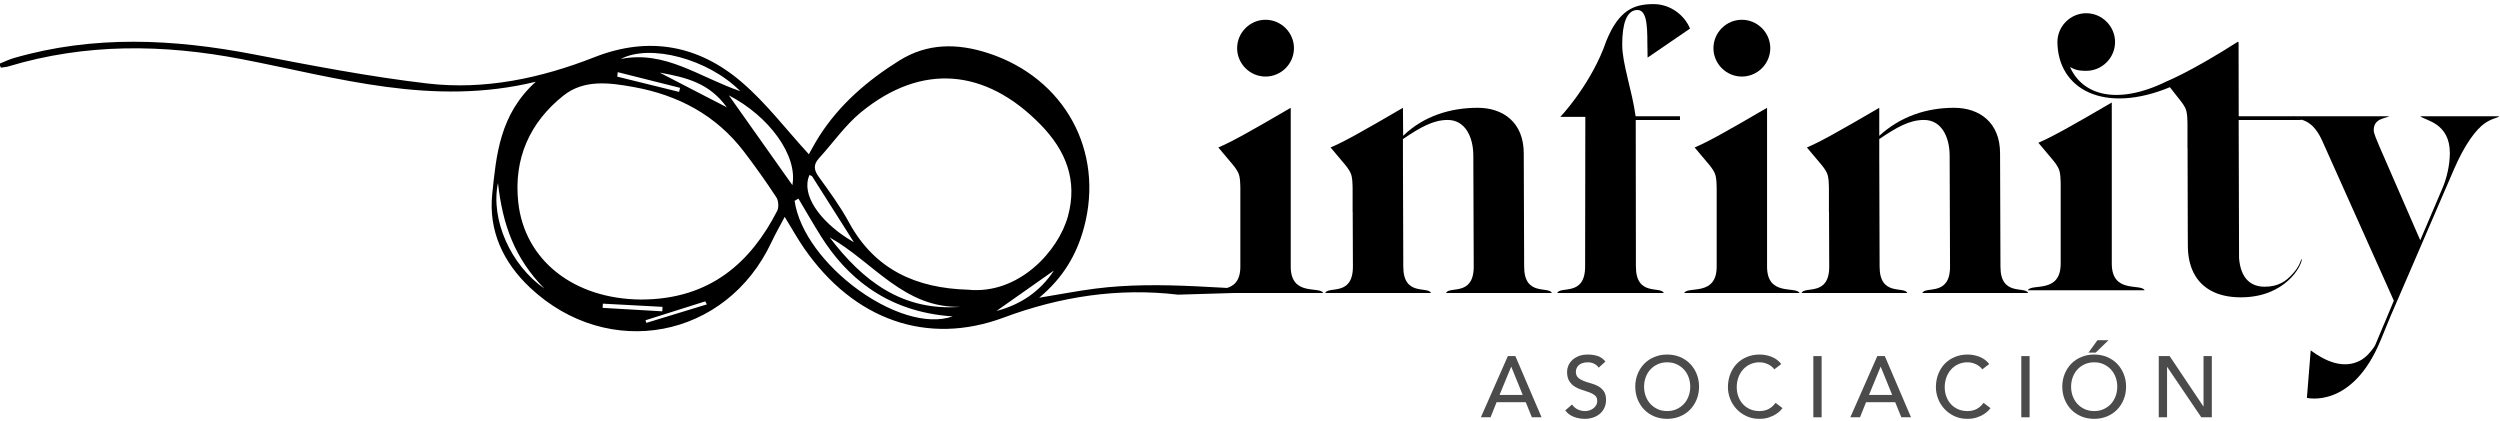
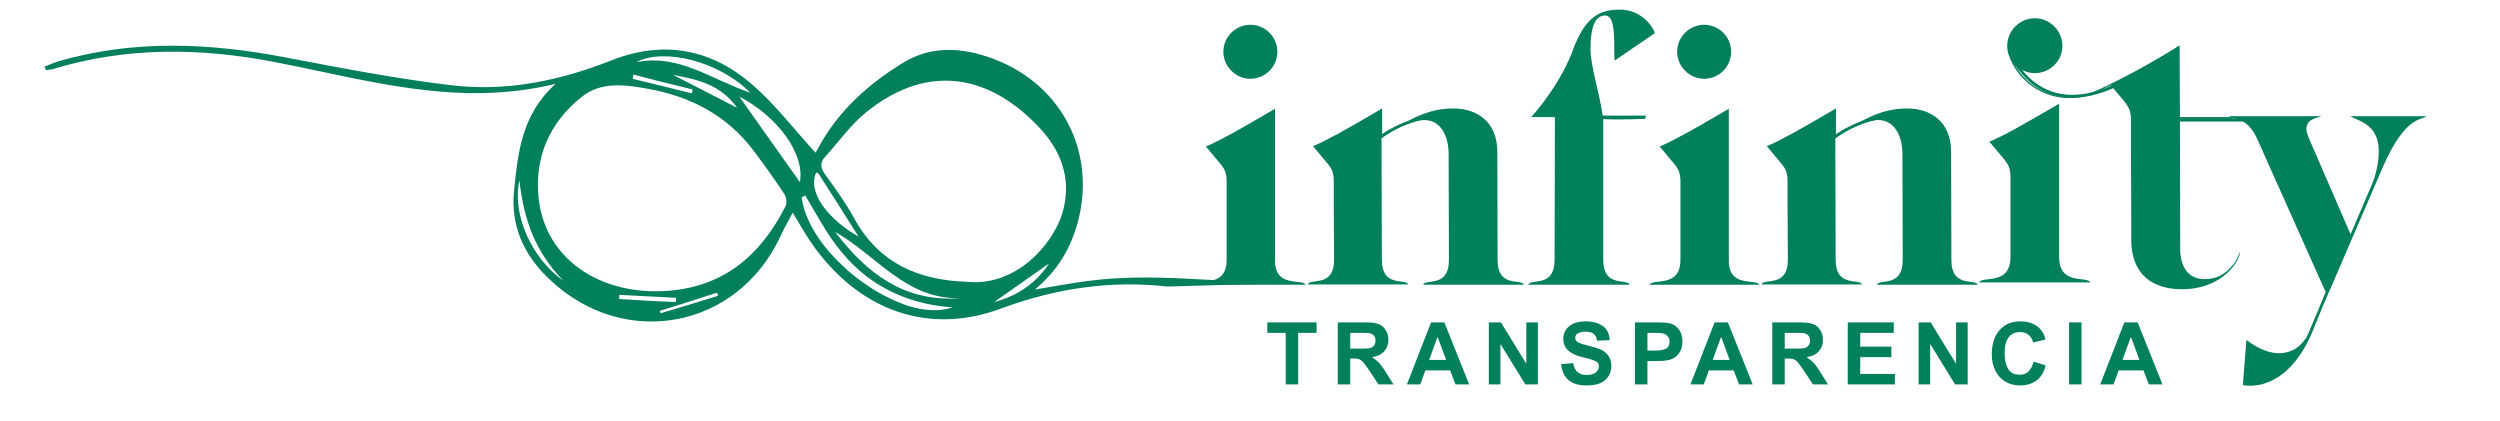
- <svg xmlns="http://www.w3.org/2000/svg" xmlns:ns1="https://boxy-svg.com" version="1.1" id="svg2" width="1070" height="180" viewBox="0 0 1070 180">
-   <defs id="defs6">
-     <clipPath clipPathUnits="userSpaceOnUse" id="clipPath16">
-       <path d="M 0,199 H 841.89 V 0 H 0 Z" id="path14" />
-     </clipPath>
-     <ns1:guide x="827.422" y="106.775" angle="90" />
-     <ns1:guide x="994.641" y="98.408" angle="-90" />
-     <ns1:guide x="735.573" y="96.905" angle="180" />
-     <ns1:guide x="820.876" y="101.692" angle="0" />
-     <ns1:guide x="617.093" y="122.649" angle="0" />
-     <ns1:guide x="821.545" y="107.138" angle="0" />
+ <svg xmlns="http://www.w3.org/2000/svg" width="1070" zoomAndPan="magnify" viewBox="0 0 802.5 135" height="180" preserveAspectRatio="xMidYMid meet" version="1.0">
+   <defs>
+     <g />
  </defs>
-   <g id="logo" transform="matrix(1.333333, 0, 0, -1.333333, -16.54437, 216.6808)">
-     <g id="superior" transform="matrix(1, 0, 0, 1, 0.181644, -0.08663)">
-       <g id="nudo" clip-path="url(#clipPath16)">
-         <g id="g18" transform="translate(332.0908,62.772)">
-           <path d="M 0,0 C 6.151,4.332 12.303,8.664 18.455,12.996 13.996,6.226 7.753,2.025 0,0 m -9.13,6.832 c -16.527,0.479 -29.914,6.336 -38.2,21.587 -2.784,5.124 -6.272,9.89 -9.703,14.628 -1.623,2.242 -1.788,3.956 0.082,6.002 4.522,4.946 8.42,10.634 13.551,14.819 19.382,15.807 39.862,13.999 57.473,-3.956 C 22.351,51.471 26.068,41.953 22.969,30.487 19.951,19.319 7.193,5.175 -9.13,6.832 m -44.413,16.786 c 13.896,-7.763 23.871,-22.925 42.231,-22.266 -18.841,-1.566 -31.623,8.3 -42.231,22.266 m 39.488,-25.352 c -4.196,-1.476 -9.278,-1.17 -14.588,0.438 -0.664,0.201 -1.331,0.423 -2.001,0.664 -6.025,2.167 -12.235,5.905 -17.691,10.53 -0.607,0.514 -1.204,1.039 -1.79,1.574 -1.173,1.07 -2.303,2.179 -3.381,3.321 -0.539,0.572 -1.064,1.151 -1.576,1.738 -1.022,1.173 -1.987,2.374 -2.884,3.597 -3.587,4.892 -6.084,10.123 -6.835,15.214 0.409,0.245 0.817,0.491 1.226,0.737 2.408,-4.036 4.735,-8.122 7.238,-12.098 4.293,-6.819 9.37,-12.359 15.277,-16.536 7.596,-5.371 16.564,-8.49 27.005,-9.179 m -51.457,42.136 c -6.982,9.865 -13.376,18.898 -20.395,28.815 12.901,-6.663 22.183,-19.331 20.395,-28.815 m -4.88,-8.274 C -78.684,15.976 -91.619,3.68 -114.101,3.677 c -21.518,0.148 -37.408,12.552 -39.411,31.279 -1.489,13.93 3.666,25.571 14.522,34.198 6.627,5.266 14.81,4.128 22.529,2.734 14.284,-2.58 26.465,-9.019 35.417,-20.751 3.631,-4.76 7.109,-9.649 10.389,-14.655 0.708,-1.079 0.848,-3.212 0.263,-4.354 M -112.388,-3.82 c -0.089,0.281 -0.177,0.563 -0.266,0.844 6.388,2.021 12.775,4.042 19.162,6.063 0.183,-0.322 0.367,-0.644 0.55,-0.966 -6.482,-1.981 -12.964,-3.961 -19.446,-5.941 M -126.421,1 c 0.025,0.452 0.051,0.903 0.077,1.354 6.383,-0.342 12.766,-0.685 19.15,-1.027 -0.028,-0.479 -0.055,-0.958 -0.082,-1.436 -6.382,0.37 -12.764,0.739 -19.145,1.109 m -33.594,40.075 c 1.486,-13.308 5.299,-24.117 14.915,-33.893 -10.836,7.504 -17.357,22.209 -14.915,33.893 m 38.443,35.585 c 6.671,-1.677 13.341,-3.354 20.012,-5.031 -0.105,-0.433 -0.21,-0.865 -0.314,-1.298 -6.618,1.631 -13.235,3.262 -19.853,4.893 z m 35.008,-11.278 c -7.446,3.848 -13.932,7.199 -21.554,11.138 8.83,-1.576 16.028,-3.463 21.554,-11.138 m 4.34,5.162 c -13.389,4.627 -24.163,13.188 -38.378,10.344 9.333,4.962 28.061,0.091 38.378,-10.344 m 22.205,-26.901 c 0,0 0,0 0,0 10e-4,0.002 0.002,0.003 0.003,0.005 0.299,-0.149 0.719,-0.226 0.875,-0.47 4.457,-6.998 8.888,-14.011 13.382,-21.116 -0.622,0.355 -1.233,0.722 -1.833,1.102 -8.99,5.695 -15.269,14.154 -12.427,20.479 M 31.695,7.177 C 26.062,6.452 20.476,5.364 13.707,4.252 c 7.757,6.459 12.047,13.874 14.371,22.474 6.674,24.702 -6.332,48.06 -30.619,56.002 -10.126,3.312 -19.671,3.26 -28.666,-2.355 C -41.365,74.03 -50.396,66.3 -56.925,56.04 c -1.286,-2.021 -2.399,-4.153 -3.302,-5.727 -7.277,7.932 -13.667,16.386 -21.524,23.131 -13.849,11.888 -29.832,14.887 -47.273,8.034 -17.25,-6.777 -35.24,-10.609 -53.686,-8.446 -18.654,2.188 -37.169,5.769 -55.63,9.332 -25.812,4.981 -51.462,6.235 -77.03,-1.162 -1.614,-0.467 -3.145,-1.222 -4.715,-1.843 0.162,-0.415 0.324,-0.831 0.486,-1.246 0.811,0.128 1.649,0.162 2.428,0.396 24.752,7.455 49.716,7.173 74.874,2.333 30.724,-5.912 61.161,-15.357 94.433,-7.253 -11.588,-10.451 -12.699,-23.529 -13.994,-36.084 -1.205,-11.681 3.448,-21.854 12.165,-30.034 25.108,-23.564 62.964,-16.429 77.481,14.637 1.243,2.66 2.718,5.21 4.24,8.103 2.322,-3.776 4.127,-7.045 6.243,-10.1 C -45.704,-3.02 -22.074,-11.208 2.313,-2.118 20.416,4.629 39.107,7.513 58.296,5.241 L 97.029,6.39 C 74.735,6.699 53.013,9.92 31.695,7.177" style="fill-opacity: 1; fill: black; fill-rule: nonzero; stroke: none;" id="path20" />
-         </g>
-       </g>
-       <g id="infinity">
-         <g id="i1" transform="translate(409.3442,147.1377)" />
-         <g id="n1" transform="translate(485.291,77.0024)" />
-         <g id="f1" transform="translate(551.5293,125.0532)" />
-         <g id="i2" transform="translate(562.2432,147.1377)" />
-         <g id="n2" transform="translate(638.1875,77.0024)" />
-         <g id="i1t1" transform="translate(751.8486,79.3345)" />
-         <g id="y1" transform="translate(814.5059,125.2817)" />
-         <g id="f1-palito" transform="translate(535.3857,125.2817)" />
-         <g id="it_union" transform="translate(674.7549,145.5)" />
-         <g id="ty_union" transform="translate(728.5732,125.0957)">
-           <g>
-             <path d="M -319.229 22.042 C -319.229 27.039 -315.113 31.156 -310.114 31.156 C -305.1 31.156 -300.984 27.039 -300.984 22.042 C -300.984 17.027 -305.1 12.926 -310.114 12.926 C -315.113 12.926 -319.229 17.027 -319.229 22.042 M -291.605 -56.543 L -328.607 -56.543 C -327.462 -54.268 -318.193 -57.735 -318.193 -48.093 L -318.193 -22.946 C -318.193 -22.683 -318.193 -22.436 -318.208 -22.203 C -318.208 -21.971 -318.224 -21.738 -318.239 -21.521 C -318.27 -20.191 -318.441 -19.216 -318.641 -18.551 C -318.92 -17.669 -319.586 -16.601 -320.622 -15.348 L -325.265 -9.837 C -324.228 -9.39 -322.99 -8.817 -321.597 -8.121 C -320.575 -7.594 -319.446 -7.006 -318.239 -6.356 C -317.867 -6.155 -317.481 -5.938 -317.079 -5.722 C -313.688 -3.865 -308.691 -0.986 -302.051 2.883 C -302.051 2.898 -302.035 2.898 -302.035 2.898 L -302.021 2.898 L -302.021 -48.093 C -302.021 -57.735 -292.751 -54.268 -291.605 -56.543" style="fill-opacity: 1; fill-rule: nonzero; stroke: none; fill:black" id="path24" />
-             <path d="M -243.282 -48.093 L -243.408 -12.514 C -243.408 -6.341 -246.101 -1.002 -251.626 -1.002 C -256.253 -1.002 -260.354 -3.308 -266.003 -7.146 L -266.003 -12.147 L -265.891 -48.093 C -265.891 -57.735 -257.984 -54.268 -257.009 -56.543 L -290.946 -56.543 C -289.97 -54.268 -282.062 -57.735 -282.062 -48.093 L -282.129 -30.529 L -282.158 -30.529 L -282.158 -22.946 C -282.158 -22.682 -282.158 -22.435 -282.174 -22.203 C -282.174 -22.094 -282.174 -21.97 -282.189 -21.863 C -282.189 -21.738 -282.189 -21.631 -282.205 -21.521 C -282.236 -20.191 -282.406 -19.216 -282.607 -18.551 C -282.886 -17.669 -283.552 -16.6 -284.589 -15.347 L -289.23 -9.837 C -288.194 -9.389 -286.956 -8.817 -285.564 -8.121 C -285.316 -7.996 -285.068 -7.857 -284.805 -7.734 C -284.001 -7.316 -283.118 -6.851 -282.205 -6.356 C -281.834 -6.155 -281.447 -5.938 -281.045 -5.721 C -277.656 -3.864 -272.657 -0.986 -266.018 2.883 L -266.018 2.899 L -266.003 2.899 L -265.935 -6.09 C -259.315 0.3 -250.728 2.899 -242.001 2.899 C -233.906 2.899 -227.221 -1.729 -227.221 -11.742 L -227.094 -48.093 C -227.094 -57.735 -219.186 -54.268 -218.212 -56.543 L -252.165 -56.543 C -251.189 -54.268 -243.282 -57.735 -243.282 -48.093" style="fill-opacity: 1; fill-rule: nonzero; stroke: none; fill:black" id="path28" />
-             <path d="M -177.074 -1.009 L -191.274 -1.009 L -191.223 -48.035 C -191.223 -57.743 -183.258 -54.253 -182.277 -56.543 L -216.468 -56.543 C -215.487 -54.253 -207.523 -57.743 -207.523 -48.035 L -207.457 -0.021 L -215.484 -0.021 C -215.484 -0.021 -206.683 9.238 -201.672 21.788 C -201.401 22.571 -201.128 23.31 -200.852 24.011 C -200.797 24.166 -200.733 24.317 -200.681 24.476 L -200.681 24.446 C -196.556 34.561 -191.538 36.183 -185.533 36.183 C -180.079 36.183 -175.575 32.553 -173.845 28.331 L -187.466 19.012 C -187.543 21.918 -187.543 21.918 -187.543 23.727 C -187.543 30.068 -187.901 34.72 -191.19 34.268 C -194.197 33.863 -195.616 29.982 -195.616 23.125 C -195.616 17.046 -192.468 8.585 -191.315 0.186 L -177.073 0.187 C -177.073 0.187 -177.074 -1.009 -177.074 -1.009 Z" style="fill-opacity: 1; fill-rule: nonzero; stroke: none;fill: black" id="path32" />
-             <path d="M -166.33 22.042 C -166.33 27.039 -162.214 31.156 -157.215 31.156 C -152.2 31.156 -148.085 27.039 -148.085 22.042 C -148.085 17.027 -152.2 12.926 -157.215 12.926 C -162.214 12.926 -166.33 17.027 -166.33 22.042 M -138.706 -56.543 L -175.708 -56.543 C -174.562 -54.268 -165.294 -57.735 -165.294 -48.093 L -165.294 -22.946 C -165.294 -22.683 -165.294 -22.436 -165.309 -22.203 C -165.309 -21.971 -165.324 -21.738 -165.34 -21.521 C -165.37 -20.191 -165.54 -19.216 -165.741 -18.551 C -166.02 -17.669 -166.685 -16.601 -167.723 -15.348 L -172.366 -9.837 C -171.328 -9.39 -170.091 -8.817 -168.698 -8.121 C -167.676 -7.594 -166.547 -7.006 -165.34 -6.356 C -164.969 -6.155 -164.582 -5.938 -164.18 -5.722 C -160.789 -3.865 -155.792 -0.986 -149.152 2.883 C -149.152 2.898 -149.137 2.898 -149.137 2.898 L -149.121 2.898 L -149.121 -48.093 C -149.121 -57.735 -139.851 -54.268 -138.706 -56.543" style="fill-opacity: 1; fill-rule: nonzero; stroke: none;fill:black" id="path36" />
-             <path d="M -90.386 -48.093 L -90.511 -12.514 C -90.511 -6.341 -93.203 -1.002 -98.728 -1.002 C -103.356 -1.002 -107.457 -3.308 -113.105 -7.146 L -113.105 -12.147 L -112.993 -48.093 C -112.993 -57.735 -105.086 -54.268 -104.112 -56.543 L -138.048 -56.543 C -137.074 -54.268 -129.165 -57.735 -129.165 -48.093 L -129.231 -30.529 L -129.261 -30.529 L -129.261 -22.946 C -129.261 -22.682 -129.261 -22.435 -129.277 -22.203 C -129.277 -22.094 -129.277 -21.97 -129.292 -21.863 C -129.292 -21.738 -129.292 -21.631 -129.308 -21.521 C -129.339 -20.191 -129.509 -19.216 -129.71 -18.551 C -129.99 -17.669 -130.655 -16.6 -131.692 -15.347 L -136.333 -9.837 C -135.297 -9.389 -134.059 -8.817 -132.666 -8.121 C -132.418 -7.996 -132.17 -7.857 -131.908 -7.734 C -131.104 -7.316 -130.22 -6.851 -129.308 -6.356 C -128.937 -6.155 -128.549 -5.938 -128.147 -5.721 C -124.758 -3.864 -119.759 -0.986 -113.12 2.883 L -113.12 2.899 L -113.105 2.899 L -113.098 -6.092 C -106.204 0.203 -97.831 2.899 -89.103 2.899 C -81.009 2.899 -74.324 -1.729 -74.324 -11.742 L -74.198 -48.093 C -74.198 -57.735 -66.29 -54.268 -65.314 -56.543 L -99.267 -56.543 C -98.292 -54.268 -90.386 -57.735 -90.386 -48.093" style="fill-opacity: 1; fill-rule: nonzero; stroke: none; fill: black" id="path40" />
-             <path d="M 85.933 0.186 C 85.312 -0.449 83.736 -0.356 81.197 -2.12 C 78.503 -4.039 74.899 -8.667 71.308 -17.007 L 55.076 -54.612 L 51.11 -63.779 L 47.87 -71.658 L 47.87 -71.639 C 38.747 -93.899 24.171 -90.207 24.171 -90.207 L 25.392 -74.963 C 26.615 -75.892 27.791 -76.634 28.89 -77.238 C 30.407 -78.074 31.816 -78.631 33.115 -78.987 C 36.303 -79.837 38.856 -79.39 40.79 -78.46 C 40.962 -78.383 41.116 -78.305 41.271 -78.229 C 41.44 -78.135 41.58 -78.059 41.736 -77.965 C 41.795 -77.934 41.858 -77.889 41.905 -77.857 C 42.538 -77.455 43.143 -76.943 43.714 -76.371 C 44.457 -75.628 45.124 -74.777 45.743 -73.879 C 45.774 -73.849 45.789 -73.803 45.789 -73.787 C 45.805 -73.772 45.821 -73.756 45.821 -73.725 L 45.93 -73.57 C 45.99 -73.478 46.052 -73.369 46.098 -73.277 C 46.27 -72.921 46.423 -72.534 46.579 -72.116 L 48.745 -66.947 L 48.823 -66.793 L 52.071 -59.023 L 50.108 -54.612 L 29.061 -7.629 C 25.286 0.728 20.565 -1.439 19.604 0.186 L 50.679 0.186 C 49.241 -0.557 45.618 -0.496 45.618 -4.302 C 45.618 -5.323 46.657 -7.629 47.415 -9.44 L 60.552 -39.617 L 67.625 -23.043 C 69.034 -19.839 70.054 -15.475 70.054 -11.622 C 70.054 -1.872 62.1 -1.207 60.552 0.186 L 85.933 0.186 Z" style="fill-opacity: 1; fill-rule: nonzero; stroke: none;fill: black" id="path48" />
-             <g>
-               <path d="M 22.525 -45.761 C 22.525 -47.711 17.341 -57.941 2.95 -57.941 C -0.935 -57.941 -4.155 -57.181 -6.707 -55.759 C -11.581 -53.066 -14.043 -48.006 -14.043 -41.366 L -14.075 -35.687 L -14.075 -35.238 L -14.136 -9.951 L -14.167 -9.951 L -14.167 -2.276 C -14.167 -1.996 -14.167 -1.734 -14.181 -1.502 C -14.181 -1.269 -14.197 -1.037 -14.212 -0.821 C -14.243 0.525 -14.414 1.516 -14.615 2.182 C -14.895 3.094 -15.591 4.162 -16.627 5.447 L -19.882 9.6 C -21.31 10.403 -6.241 13.491 -7.957 12.68 C -17.545 8.151 -16.511 10.884 -19.549 9.613 C -41.004 0.64 -55.781 8.92 -55.91 23.99 L -46.691 14.789 C -55.492 14.56 -55.918 22.842 -55.918 24.003 C -55.918 29.078 -51.741 33.256 -46.663 33.256 C -41.589 33.256 -37.412 29.078 -37.412 24.003 C -37.412 18.926 -41.589 14.763 -46.663 14.763 C -49.404 14.763 -52.066 15.206 -52.529 17.702 C -49.05 7.048 -37.276 3.376 -21.041 11.285 C -19.586 11.994 -25.37 8.825 -21.086 11.279 C -20.971 11.345 -13.378 14.283 2.051 24.126 L 2.176 23.925 C 2.192 23.925 2.192 23.94 2.208 23.94 L 2.239 23.94 L 2.239 23.677 L 2.28 0.178 L 19.604 0.187 L 22.778 -1.009 L 2.267 -1.009 L 2.392 -45.374 C 2.919 -51.952 6.214 -54.535 10.611 -54.535 C 14.757 -54.535 17.373 -52.973 19.71 -50.265 C 20.871 -48.966 21.008 -48.593 21.629 -47.557 C 21.891 -47.108 22.525 -45.127 22.525 -45.761 M -27.91 -55.681 L -65.42 -55.681 C -64.259 -53.375 -54.867 -56.888 -54.867 -47.123 L -54.867 -21.62 C -54.867 -21.341 -54.867 -21.093 -54.882 -20.862 C -54.882 -20.63 -54.898 -20.397 -54.913 -20.165 C -54.945 -18.818 -55.114 -17.829 -55.316 -17.163 C -55.61 -16.265 -56.275 -15.181 -57.329 -13.913 L -62.032 -8.326 C -60.98 -7.863 -59.726 -7.29 -58.318 -6.577 C -57.282 -6.051 -56.137 -5.448 -54.913 -4.782 C -54.542 -4.581 -54.14 -4.365 -53.738 -4.148 C -50.302 -2.26 -45.225 0.65 -38.495 4.58 C -38.495 4.595 -38.479 4.595 -38.479 4.595 L -38.463 4.595 L -38.463 -47.123 C -38.463 -56.888 -29.071 -53.375 -27.91 -55.681" style="fill-opacity: 1; fill-rule: nonzero; stroke: none;fill:black" id="path44" />
-             </g>
-           </g>
-         </g>
-         <g id="n2_line" transform="translate(612.5361,116.2896)" />
-         <g id="n1_line" transform="translate(459.5156,116.2896)" />
+   <path fill="#027f5b" d="M 349.352 90.172 C 344.016 90.84 338.684 91.887 332.203 92.934 C 339.637 86.742 343.637 79.691 345.922 71.5 C 352.305 47.965 339.922 25.672 316.77 18.148 C 307.148 15.004 298 15.004 289.426 20.434 C 279.711 26.438 271.137 33.867 264.941 43.586 C 263.703 45.488 262.656 47.586 261.801 49.016 C 254.844 41.488 248.746 33.391 241.316 27.008 C 228.168 15.672 212.926 12.812 196.254 19.387 C 179.867 25.863 162.719 29.484 145.094 27.387 C 127.277 25.293 109.652 21.863 92.121 18.527 C 67.543 13.766 43.059 12.621 18.766 19.672 C 17.242 20.148 15.812 20.816 14.285 21.387 C 14.477 21.766 14.574 22.148 14.762 22.531 C 15.527 22.434 16.289 22.34 17.051 22.148 C 40.676 15.004 64.398 15.289 88.406 19.957 C 117.656 25.578 146.711 34.629 178.344 26.91 C 167.289 36.914 166.242 49.301 165.004 61.305 C 163.859 72.453 168.242 82.168 176.629 89.887 C 200.539 112.371 236.648 105.512 250.461 75.977 C 251.605 73.402 253.035 71.023 254.465 68.258 C 256.656 71.879 258.371 74.93 260.371 77.883 C 275.613 99.891 298.191 107.699 321.344 99.031 C 338.586 92.648 356.402 89.887 374.695 91.98 L 411.562 90.934 C 390.32 90.551 369.645 87.504 349.352 90.172 Z M 261.988 55.398 C 262.277 55.492 262.656 55.59 262.848 55.875 C 267.133 62.543 271.324 69.211 275.613 75.977 C 275.043 75.594 274.469 75.309 273.898 74.93 C 265.23 69.496 259.227 61.398 261.988 55.398 Z M 240.84 29.77 C 228.074 25.387 217.785 17.195 204.258 19.957 C 213.117 15.195 231.027 19.766 240.84 29.77 Z M 236.648 34.629 C 229.598 31.008 223.406 27.77 216.07 24.055 C 224.547 25.578 231.406 27.387 236.648 34.629 Z M 203.305 23.957 C 209.688 25.578 215.973 27.199 222.355 28.723 C 222.262 29.102 222.168 29.578 222.07 29.961 C 215.785 28.438 209.496 26.816 203.113 25.293 C 203.207 24.816 203.305 24.34 203.305 23.957 Z M 166.719 57.875 C 168.148 70.547 171.77 80.836 180.914 90.172 C 170.625 82.93 164.336 68.926 166.719 57.875 Z M 198.73 95.984 C 198.73 95.508 198.824 95.125 198.824 94.648 C 204.922 94.934 211.02 95.316 217.023 95.602 C 217.023 96.078 216.926 96.555 216.926 96.938 C 210.828 96.746 204.828 96.363 198.73 95.984 Z M 212.066 100.555 C 211.973 100.27 211.879 99.984 211.781 99.793 C 217.879 97.887 223.977 95.984 230.074 93.98 C 230.266 94.27 230.457 94.555 230.551 94.934 C 224.453 96.84 218.262 98.746 212.066 100.555 Z M 252.082 66.355 C 244.176 81.789 231.883 93.41 210.449 93.508 C 189.965 93.41 174.816 81.5 172.91 63.688 C 171.484 50.445 176.438 39.297 186.727 31.105 C 193.016 26.055 200.824 27.199 208.16 28.531 C 221.785 31.008 233.41 37.105 241.887 48.348 C 245.316 52.922 248.652 57.492 251.797 62.352 C 252.461 63.211 252.652 65.305 252.082 66.355 Z M 256.75 58.445 C 250.082 49.016 243.984 40.441 237.316 31.008 C 249.605 37.391 258.465 49.395 256.75 58.445 Z M 305.719 98.652 C 301.719 100.078 296.859 99.793 291.809 98.27 C 291.141 98.078 290.57 97.887 289.902 97.602 C 284.188 95.508 278.281 91.98 273.039 87.598 C 272.469 87.121 271.898 86.645 271.324 86.074 C 270.184 85.027 269.137 83.98 268.086 82.93 C 267.609 82.359 267.039 81.789 266.562 81.312 C 265.609 80.168 264.656 79.023 263.801 77.883 C 260.371 73.215 257.988 68.258 257.32 63.402 C 257.703 63.211 258.082 62.926 258.465 62.734 C 260.75 66.543 262.941 70.449 265.324 74.262 C 269.422 80.738 274.281 86.074 279.902 89.98 C 287.234 95.031 295.812 97.984 305.719 98.652 Z M 268.086 74.453 C 281.328 81.883 290.855 96.27 308.289 95.695 C 290.379 97.125 278.281 87.789 268.086 74.453 Z M 310.48 90.457 C 294.762 89.98 281.996 84.457 274.09 69.879 C 271.422 65.02 268.086 60.445 264.848 55.969 C 263.324 53.875 263.133 52.16 264.941 50.254 C 269.23 45.586 272.945 40.156 277.898 36.152 C 296.383 21.102 315.914 22.816 332.68 39.965 C 340.586 47.965 344.113 57.113 341.16 67.973 C 338.109 78.547 326.012 92.078 310.48 90.457 Z M 319.152 96.938 C 325.059 92.84 330.871 88.648 336.777 84.551 C 332.488 91.027 326.488 95.031 319.152 96.938 Z M 319.152 96.938 " fill-opacity="1" fill-rule="nonzero" />
+   <path fill="#027f5b" d="M 419.09 91.41 L 383.84 91.41 C 384.887 89.219 393.75 92.555 393.75 83.406 L 393.75 59.496 C 393.75 59.207 393.75 59.02 393.75 58.828 C 393.75 58.637 393.75 58.352 393.75 58.16 C 393.75 56.922 393.559 55.969 393.367 55.301 C 393.082 54.445 392.512 53.398 391.461 52.254 L 387.078 47.016 C 388.031 46.633 389.27 46.062 390.605 45.395 C 391.559 44.918 392.699 44.348 393.844 43.68 C 394.227 43.488 394.605 43.297 394.988 43.109 C 398.227 41.297 402.988 38.629 409.277 34.914 L 409.277 83.504 C 409.184 92.555 417.945 89.312 419.09 91.41 Z M 392.699 16.621 C 392.699 11.859 396.605 7.953 401.371 7.953 C 406.133 7.953 410.039 11.859 410.039 16.621 C 410.039 21.387 406.133 25.293 401.371 25.293 C 396.703 25.293 392.699 21.387 392.699 16.621 Z M 392.699 16.621 " fill-opacity="1" fill-rule="nonzero" />
+   <path fill="#027f5b" d="M 465.105 83.406 L 465.012 49.492 C 465.012 43.586 462.438 38.535 457.199 38.535 C 452.816 38.535 448.91 40.727 443.48 44.348 L 443.48 49.109 L 443.574 83.312 C 443.574 92.457 451.102 89.219 452.055 91.316 L 419.758 91.316 C 420.711 89.125 428.234 92.457 428.234 83.312 L 428.141 66.543 L 428.141 59.305 C 428.141 59.02 428.141 58.828 428.141 58.637 C 428.141 58.543 428.141 58.445 428.141 58.352 C 428.141 58.258 428.141 58.16 428.141 58.066 C 428.141 56.828 427.949 55.875 427.762 55.207 C 427.473 54.352 426.902 53.301 425.855 52.16 L 421.473 46.918 C 422.426 46.539 423.664 45.965 424.996 45.301 C 425.188 45.203 425.473 45.012 425.758 44.918 C 426.52 44.535 427.379 44.062 428.234 43.586 C 428.617 43.395 429 43.203 429.379 43.012 C 432.617 41.203 437.383 38.535 443.672 34.82 L 443.672 43.773 C 452.723 38.152 458.246 34.82 466.535 34.82 C 474.25 34.82 480.637 39.203 480.637 48.73 L 480.73 83.406 C 480.73 92.555 488.258 89.312 489.211 91.41 L 456.816 91.41 C 457.578 89.312 465.105 92.555 465.105 83.406 Z M 465.105 83.406 " fill-opacity="1" fill-rule="nonzero" />
+   <path fill="#027f5b" d="M 528.176 37.582 L 514.645 37.582 L 514.645 83.312 C 514.645 92.555 522.27 89.219 523.125 91.41 L 490.543 91.41 C 491.496 89.219 499.023 92.555 499.023 83.312 L 499.117 37.582 L 491.496 37.582 C 491.496 37.582 499.879 28.723 504.645 16.812 C 504.93 16.051 505.121 15.383 505.406 14.719 C 505.5 14.527 505.5 14.43 505.598 14.242 C 509.598 4.617 514.359 3.094 520.078 3.094 C 525.316 3.094 529.605 6.523 531.223 10.621 L 518.266 19.48 C 518.172 16.719 518.172 16.719 518.172 15.004 C 518.172 9 517.789 4.523 514.742 5 C 511.883 5.383 510.551 9.098 510.551 15.574 C 510.551 21.387 513.312 29.102 514.457 37.105 L 528.27 37.105 Z M 528.176 37.582 " fill-opacity="1" fill-rule="nonzero" />
+   <path fill="#027f5b" d="M 564.758 91.41 L 529.508 91.41 C 530.555 89.219 539.418 92.555 539.418 83.406 L 539.418 59.496 C 539.418 59.207 539.418 59.02 539.418 58.828 C 539.418 58.637 539.418 58.352 539.418 58.16 C 539.418 56.922 539.227 55.969 539.035 55.301 C 538.75 54.445 538.18 53.398 537.129 52.254 L 532.746 47.016 C 533.699 46.633 534.938 46.062 536.273 45.395 C 537.227 44.918 538.367 44.348 539.512 43.68 C 539.895 43.488 540.273 43.297 540.656 43.109 C 543.895 41.297 548.656 38.629 554.945 34.914 L 554.945 83.504 C 554.852 92.555 563.617 89.312 564.758 91.41 Z M 538.367 16.621 C 538.367 11.859 542.273 7.953 547.039 7.953 C 551.801 7.953 555.707 11.859 555.707 16.621 C 555.707 21.387 551.801 25.293 547.039 25.293 C 542.371 25.293 538.367 21.387 538.367 16.621 Z M 538.367 16.621 " fill-opacity="1" fill-rule="nonzero" />
+   <path fill="#027f5b" d="M 610.773 83.406 L 610.68 49.492 C 610.68 43.586 608.105 38.535 602.867 38.535 C 598.484 38.535 594.578 40.727 589.148 44.348 L 589.148 49.109 L 589.242 83.312 C 589.242 92.457 596.77 89.219 597.723 91.316 L 565.426 91.316 C 566.379 89.125 573.906 92.457 573.906 83.312 L 573.809 66.543 L 573.809 59.305 C 573.809 59.02 573.809 58.828 573.809 58.637 C 573.809 58.543 573.809 58.445 573.809 58.352 C 573.809 58.258 573.809 58.16 573.809 58.066 C 573.809 56.828 573.617 55.875 573.43 55.207 C 573.141 54.352 572.57 53.301 571.523 52.16 L 567.141 46.918 C 568.094 46.539 569.332 45.965 570.664 45.301 C 570.855 45.203 571.141 45.012 571.426 44.918 C 572.191 44.535 573.047 44.062 573.906 43.586 C 574.285 43.395 574.668 43.203 575.047 43.012 C 578.285 41.203 583.051 38.535 589.34 34.82 L 589.34 43.773 C 598.391 38.152 603.914 34.82 612.203 34.82 C 619.922 34.82 626.305 39.203 626.305 48.73 L 626.398 83.406 C 626.398 92.555 633.926 89.312 634.879 91.41 L 602.484 91.41 C 603.246 89.312 610.773 92.555 610.773 83.406 Z M 610.773 83.406 " fill-opacity="1" fill-rule="nonzero" />
+   <path fill="#027f5b" d="M 670.984 90.648 L 635.258 90.648 C 636.402 88.457 645.355 91.793 645.355 82.453 L 645.355 58.16 C 645.355 57.875 645.355 57.684 645.355 57.398 C 645.355 57.207 645.355 56.922 645.355 56.73 C 645.355 55.492 645.168 54.539 644.977 53.875 C 644.691 53.016 644.023 51.969 643.07 50.824 L 638.594 45.488 C 639.641 45.012 640.785 44.535 642.117 43.871 C 643.07 43.395 644.215 42.82 645.355 42.156 C 645.738 41.965 646.121 41.773 646.5 41.582 C 649.738 39.773 654.598 37.012 660.98 33.297 L 660.98 82.453 C 660.98 91.793 669.938 88.457 670.984 90.648 Z M 719 81.215 C 719 83.121 714.047 92.84 700.328 92.84 C 696.613 92.84 693.562 92.078 691.086 90.742 C 686.418 88.172 684.133 83.312 684.133 77.023 L 684.133 71.211 L 684.035 47.109 L 684.035 39.773 C 684.035 39.488 684.035 39.297 684.035 39.012 C 684.035 38.82 684.035 38.535 684.035 38.344 C 684.035 37.105 683.848 36.152 683.656 35.484 C 683.371 34.629 682.703 33.582 681.75 32.344 L 677.559 27.387 C 674.129 29.102 672.129 29.961 672.031 29.961 C 669.555 31.008 666.887 31.484 664.223 31.484 C 655.551 31.484 647.738 25.961 644.879 17.859 C 644.5 16.91 644.309 15.766 644.309 14.719 C 644.309 9.859 648.312 5.855 653.168 5.855 C 658.027 5.855 662.031 9.859 662.031 14.719 C 662.031 19.578 658.027 23.48 653.168 23.48 C 650.598 23.48 648.215 22.34 646.598 20.527 C 650.027 26.91 656.789 31.105 664.223 31.105 C 666.887 31.105 669.461 30.629 671.844 29.578 C 671.938 29.578 684.801 23.957 699.566 14.621 L 699.66 14.812 L 699.66 15.098 L 699.758 37.582 L 716.715 37.582 L 716.715 38.152 L 699.758 38.152 L 699.852 80.836 C 700.328 87.121 703.473 89.602 707.664 89.602 C 711.57 89.602 714.141 88.074 716.332 85.504 C 717.477 84.266 717.57 83.883 718.145 82.93 C 718.43 82.453 719 80.551 719 81.215 Z M 719 81.215 " fill-opacity="1" fill-rule="nonzero" />
+   <path fill="#027f5b" d="M 778.734 37.391 C 778.164 37.965 776.641 37.867 774.258 39.582 C 771.688 41.395 768.254 45.777 764.824 53.777 L 749.391 89.602 L 745.582 98.363 L 742.531 105.891 C 733.863 127.137 719.953 123.609 719.953 123.609 L 721.098 109.129 C 722.242 109.988 723.383 110.75 724.43 111.32 C 725.859 112.082 727.195 112.656 728.434 112.941 C 731.48 113.797 733.863 113.32 735.77 112.465 C 735.961 112.371 736.055 112.273 736.246 112.273 C 736.438 112.18 736.531 112.082 736.723 111.988 C 736.816 111.988 736.816 111.895 736.91 111.895 C 737.484 111.512 738.055 111.035 738.625 110.465 C 739.293 109.797 739.961 108.941 740.531 108.082 C 740.531 108.082 740.531 107.988 740.531 107.988 C 740.531 107.988 740.531 107.988 740.531 107.891 L 740.629 107.699 C 740.723 107.605 740.723 107.512 740.816 107.414 C 741.008 107.035 741.105 106.75 741.293 106.273 L 743.391 101.316 L 743.484 101.129 L 746.535 93.695 L 744.629 89.504 L 724.621 44.727 C 721 36.727 716.523 38.82 715.57 37.297 L 745.199 37.297 C 743.867 37.965 740.34 37.965 740.34 41.582 C 740.34 42.535 741.293 44.727 742.055 46.441 L 754.535 75.215 L 761.301 59.398 C 762.637 56.352 763.586 52.16 763.586 48.539 C 763.586 39.297 755.965 38.629 754.535 37.297 L 778.734 37.297 Z M 778.734 37.391 " fill-opacity="1" fill-rule="nonzero" />
+   <path fill="#027f5b" d="M 519.027 38.344 C 515.598 38.344 512.93 38.152 512.457 37.773 L 512.836 37.488 L 513.121 37.105 C 513.883 37.488 521.41 37.488 528.176 37.203 L 528.176 38.152 C 525.125 38.25 521.793 38.344 519.027 38.344 Z M 519.027 38.344 " fill-opacity="1" fill-rule="nonzero" />
+   <path fill="#027f5b" d="M 665.172 31.391 C 658.219 31.391 651.266 28.34 645.738 19.195 C 645.547 18.91 645.355 18.527 645.262 18.527 L 645.93 17.859 C 646.023 17.957 646.215 18.242 646.5 18.719 C 655.934 34.438 670.129 31.484 680.418 26.246 L 680.895 27.102 C 676.227 29.484 670.699 31.391 665.172 31.391 Z M 665.172 31.391 " fill-opacity="1" fill-rule="nonzero" />
+   <path fill="#027f5b" d="M 696.898 38.059 L 740.152 38.059 L 740.152 39.012 L 696.898 39.012 Z M 696.898 38.059 " fill-opacity="1" fill-rule="nonzero" />
+   <path fill="#027f5b" d="M 586.672 46.348 L 586.004 45.68 C 586.289 45.395 592.957 39.012 604.582 37.012 L 604.773 37.965 C 593.34 39.867 586.766 46.25 586.672 46.348 Z M 586.672 46.348 " fill-opacity="1" fill-rule="nonzero" />
+   <path fill="#027f5b" d="M 440.906 46.348 L 440.242 45.68 C 440.527 45.395 447.195 39.012 458.816 37.012 L 459.008 37.965 C 447.574 39.867 440.906 46.25 440.906 46.348 Z M 440.906 46.348 " fill-opacity="1" fill-rule="nonzero" />
+   <g fill="#027f5b" fill-opacity="1">
+     <g transform="translate(406.2374, 123.3918)">
+       <g>
+         <path d="M 16.375 -16.547 L 10.484 -16.547 L 10.484 0 L 6.484 0 L 6.484 -16.547 L 0.578 -16.547 L 0.578 -19.906 L 16.375 -19.906 Z M 16.375 -16.547 " />
      </g>
    </g>
-     <g id="inferior">
-       <g id="inferior-A1" transform="translate(501.1992,35.7461)">
-         <path d="M 0,0 -3.663,9.019 H -3.719 L -7.437,0 Z m -4.772,12.459 h 2.414 L 6.049,-7.187 H 2.941 l -1.97,4.856 H -8.38 l -1.942,-4.856 h -3.109 z" id="path72" style="fill: rgb(75,75,75);" />
+   </g>
+   <g fill="#027f5b" fill-opacity="1">
+     <g transform="translate(427.3864, 123.3918)">
+       <g>
+         <path d="M 15.375 -19.266 C 16.207 -18.91 16.898 -18.285 17.453 -17.391 C 18.016 -16.504 18.297 -15.477 18.297 -14.312 C 18.297 -12.832 17.832 -11.586 16.906 -10.578 C 15.988 -9.566 14.695 -8.957 13.031 -8.75 C 13.758 -8.25 14.312 -7.836 14.688 -7.516 C 15.07 -7.191 15.488 -6.738 15.938 -6.156 C 16.395 -5.57 16.957 -4.742 17.625 -3.672 L 19.906 0 L 15.094 0 L 11.875 -4.844 C 11.145 -5.914 10.582 -6.676 10.188 -7.125 C 9.789 -7.582 9.367 -7.895 8.922 -8.062 C 8.473 -8.227 7.844 -8.312 7.031 -8.312 L 6.031 -8.312 L 6.031 0 L 2.031 0 L 2.031 -19.906 L 10.734 -19.906 C 11.672 -19.906 12.523 -19.863 13.297 -19.781 C 14.066 -19.695 14.758 -19.523 15.375 -19.266 Z M 12.531 -11.703 C 13.02 -11.848 13.41 -12.125 13.703 -12.531 C 14.004 -12.938 14.156 -13.445 14.156 -14.062 C 14.156 -15.125 13.695 -15.859 12.781 -16.266 C 12.539 -16.367 12.242 -16.441 11.891 -16.484 C 11.547 -16.523 10.945 -16.547 10.094 -16.547 L 6.031 -16.547 L 6.031 -11.484 L 9.562 -11.484 C 11.008 -11.484 12 -11.555 12.531 -11.703 Z M 12.531 -11.703 " />
      </g>
-       <g id="inferior-S1" transform="translate(517.043,32.6665)">
-         <path d="m 0,0 c 0.481,-0.722 1.097,-1.253 1.846,-1.596 0.749,-0.342 1.521,-0.513 2.316,-0.513 0.444,0 0.898,0.069 1.36,0.208 0.462,0.139 0.883,0.347 1.263,0.624 0.379,0.278 0.689,0.62 0.929,1.027 0.24,0.407 0.361,0.878 0.361,1.415 0,0.758 -0.241,1.336 -0.721,1.734 C 6.872,3.297 6.275,3.63 5.563,3.898 4.852,4.167 4.074,4.426 3.233,4.675 2.391,4.925 1.614,5.272 0.902,5.716 c -0.713,0.444 -1.309,1.04 -1.79,1.789 -0.481,0.75 -0.721,1.763 -0.721,3.039 0,0.573 0.125,1.184 0.375,1.831 0.25,0.647 0.642,1.24 1.179,1.776 0.536,0.537 1.225,0.985 2.067,1.346 0.842,0.361 1.854,0.541 3.039,0.541 1.072,0 2.098,-0.148 3.08,-0.444 0.979,-0.296 1.84,-0.897 2.58,-1.803 L 8.547,11.82 C 8.214,12.338 7.742,12.754 7.132,13.069 6.521,13.383 5.827,13.541 5.051,13.541 4.311,13.541 3.695,13.444 3.205,13.25 2.715,13.055 2.321,12.806 2.026,12.5 1.729,12.195 1.521,11.866 1.401,11.515 1.281,11.164 1.222,10.84 1.222,10.544 1.222,9.711 1.462,9.073 1.942,8.629 2.424,8.186 3.021,7.825 3.732,7.547 4.444,7.27 5.222,7.02 6.063,6.798 6.905,6.576 7.682,6.266 8.395,5.869 9.106,5.471 9.702,4.934 10.184,4.259 10.665,3.583 10.905,2.654 10.905,1.47 c 0,-0.943 -0.18,-1.794 -0.541,-2.553 C 10.004,-1.841 9.518,-2.479 8.907,-2.997 8.297,-3.515 7.575,-3.913 6.743,-4.19 5.911,-4.468 5.022,-4.606 4.079,-4.606 c -1.258,0 -2.451,0.222 -3.579,0.666 -1.129,0.443 -2.025,1.127 -2.691,2.053 z" id="path76" style="fill: rgb(75,75,75);" />
+     </g>
+   </g>
+   <g fill="#027f5b" fill-opacity="1">
+     <g transform="translate(451.6201, 123.3918)">
+       <g>
+         <path d="M 19.984 0 L 15.594 0 L 13.875 -4.5 L 5.922 -4.5 L 4.281 0 L 0 0 L 7.75 -19.906 L 12.016 -19.906 Z M 7.141 -7.859 L 12.594 -7.859 L 9.844 -15.266 Z M 7.141 -7.859 " />
      </g>
-       <g id="g78" transform="translate(547.5654,30.5576)">
-         <path d="M 0,0 C 1.128,0 2.146,0.208 3.053,0.624 3.959,1.041 4.735,1.6 5.384,2.303 6.03,3.006 6.53,3.833 6.882,4.786 7.232,5.739 7.409,6.751 7.409,7.825 7.409,8.897 7.232,9.91 6.882,10.863 6.53,11.816 6.03,12.644 5.384,13.347 4.735,14.049 3.959,14.609 3.053,15.025 2.146,15.441 1.128,15.65 0,15.65 -1.128,15.65 -2.146,15.441 -3.052,15.025 -3.959,14.609 -4.735,14.049 -5.383,13.347 -6.03,12.644 -6.53,11.816 -6.881,10.863 -7.233,9.91 -7.408,8.897 -7.408,7.825 -7.408,6.751 -7.233,5.739 -6.881,4.786 -6.53,3.833 -6.03,3.006 -5.383,2.303 -4.735,1.6 -3.959,1.041 -3.052,0.624 -2.146,0.208 -1.128,0 0,0 m 0,-2.498 c -1.498,0 -2.877,0.264 -4.134,0.791 -1.259,0.527 -2.336,1.253 -3.233,2.179 -0.898,0.924 -1.6,2.016 -2.109,3.274 -0.508,1.257 -0.763,2.617 -0.763,4.079 0,1.461 0.255,2.821 0.763,4.079 0.509,1.258 1.211,2.349 2.109,3.274 0.897,0.925 1.974,1.651 3.233,2.178 1.257,0.527 2.636,0.791 4.134,0.791 1.499,0 2.876,-0.264 4.135,-0.791 1.258,-0.527 2.335,-1.253 3.232,-2.178 0.898,-0.925 1.6,-2.016 2.11,-3.274 C 9.984,10.646 10.239,9.286 10.239,7.825 10.239,6.363 9.984,5.003 9.477,3.746 8.967,2.488 8.265,1.396 7.367,0.472 6.47,-0.454 5.393,-1.18 4.135,-1.707 2.876,-2.234 1.499,-2.498 0,-2.498" id="path80" style="fill: rgb(75,75,75);" />
+     </g>
+   </g>
+   <g fill="#027f5b" fill-opacity="1">
+     <g transform="translate(475.8538, 123.3918)">
+       <g>
+         <path d="M 14.094 -6.609 L 14.094 -19.906 L 17.812 -19.906 L 17.812 0 L 13.781 0 L 5.781 -12.984 L 5.781 0 L 2.062 0 L 2.062 -19.906 L 5.953 -19.906 Z M 14.094 -6.609 " />
      </g>
-       <g id="g82" transform="translate(581.9727,43.9595)">
-         <path d="m 0,0 c -0.556,0.722 -1.259,1.277 -2.109,1.665 -0.851,0.389 -1.73,0.583 -2.636,0.583 -1.11,0 -2.113,-0.208 -3.011,-0.624 -0.897,-0.416 -1.665,-0.985 -2.303,-1.707 -0.638,-0.722 -1.133,-1.568 -1.484,-2.539 -0.353,-0.971 -0.527,-2.012 -0.527,-3.122 0,-1.036 0.166,-2.016 0.499,-2.941 0.333,-0.925 0.813,-1.739 1.443,-2.441 0.628,-0.704 1.397,-1.259 2.303,-1.666 0.906,-0.407 1.932,-0.61 3.08,-0.61 1.128,0 2.118,0.231 2.969,0.694 0.85,0.462 1.572,1.109 2.165,1.942 l 2.247,-1.692 c -0.149,-0.205 -0.407,-0.496 -0.778,-0.875 -0.37,-0.379 -0.859,-0.758 -1.469,-1.137 -0.612,-0.38 -1.347,-0.713 -2.206,-0.999 -0.861,-0.287 -1.856,-0.43 -2.984,-0.43 -1.553,0 -2.955,0.296 -4.204,0.888 -1.248,0.592 -2.312,1.368 -3.19,2.33 -0.879,0.962 -1.55,2.049 -2.012,3.261 -0.463,1.211 -0.694,2.437 -0.694,3.676 0,1.517 0.25,2.918 0.75,4.204 0.499,1.286 1.197,2.395 2.094,3.33 0.897,0.934 1.975,1.66 3.233,2.178 1.258,0.518 2.645,0.777 4.162,0.777 1.295,0 2.566,-0.249 3.815,-0.749 C 0.402,3.497 1.424,2.729 2.22,1.693 Z" id="path84" style="fill: rgb(75,75,75);" />
+     </g>
+   </g>
+   <g fill="#027f5b" fill-opacity="1">
+     <g transform="translate(500.0875, 123.3918)">
+       <g>
+         <path d="M 8.984 -20.234 C 11.18 -20.234 12.977 -19.742 14.375 -18.766 C 15.781 -17.785 16.52 -16.266 16.594 -14.203 L 12.562 -14.031 C 12.438 -14.957 12.098 -15.672 11.547 -16.172 C 11.004 -16.672 10.129 -16.922 8.922 -16.922 C 8.086 -16.922 7.316 -16.77 6.609 -16.469 C 5.91 -16.176 5.562 -15.672 5.562 -14.953 C 5.562 -14.336 5.875 -13.848 6.5 -13.484 C 7.133 -13.129 8.258 -12.766 9.875 -12.391 C 11.375 -12.047 12.609 -11.672 13.578 -11.266 C 14.547 -10.867 15.383 -10.227 16.094 -9.344 C 16.801 -8.469 17.156 -7.281 17.156 -5.781 C 17.156 -5.02 16.977 -4.211 16.625 -3.359 C 16.27 -2.504 15.695 -1.773 14.906 -1.172 C 14.312 -0.68 13.523 -0.305 12.547 -0.047 C 11.578 0.203 10.453 0.328 9.172 0.328 C 6.691 0.328 4.785 -0.227 3.453 -1.344 C 2.117 -2.469 1.301 -4.18 1 -6.484 L 4.891 -6.844 C 5.316 -4.301 6.766 -3.031 9.234 -3.031 C 10.523 -3.031 11.5 -3.301 12.156 -3.844 C 12.812 -4.395 13.141 -5.039 13.141 -5.781 C 13.141 -6.32 12.977 -6.75 12.656 -7.062 C 12.332 -7.375 11.82 -7.645 11.125 -7.875 C 10.438 -8.113 9.348 -8.406 7.859 -8.75 C 6.016 -9.164 4.531 -9.852 3.406 -10.812 C 2.281 -11.781 1.719 -13.066 1.719 -14.672 C 1.719 -15.547 1.941 -16.406 2.391 -17.25 C 2.836 -18.094 3.602 -18.801 4.688 -19.375 C 5.77 -19.945 7.203 -20.234 8.984 -20.234 Z M 8.984 -20.234 " />
      </g>
-       <path d="m 594.487,48.205 h 2.663 V 28.559 h -2.663 z" id="path86" style="fill: rgb(75,75,75);" />
-       <g id="g88" transform="translate(619.7939,35.7461)">
-         <path d="M 0,0 -3.663,9.019 H -3.719 L -7.437,0 Z m -4.772,12.459 h 2.414 L 6.049,-7.187 H 2.941 l -1.97,4.856 H -8.38 l -1.942,-4.856 h -3.109 z" id="path90" style="fill: rgb(75,75,75);" />
+     </g>
+   </g>
+   <g fill="#027f5b" fill-opacity="1">
+     <g transform="translate(522.7928, 123.3918)">
+       <g>
+         <path d="M 13.812 -19.438 C 14.812 -19.008 15.633 -18.332 16.281 -17.406 C 16.938 -16.477 17.266 -15.27 17.266 -13.781 C 17.266 -12.344 16.941 -11.145 16.297 -10.188 C 15.66 -9.227 14.852 -8.547 13.875 -8.141 C 12.875 -7.711 11.281 -7.5 9.094 -7.5 L 6.031 -7.5 L 6.031 0 L 2.031 0 L 2.031 -19.906 L 8.953 -19.906 C 10.234 -19.906 11.25 -19.867 12 -19.797 C 12.758 -19.734 13.363 -19.613 13.812 -19.438 Z M 13.125 -13.734 C 13.125 -14.922 12.539 -15.766 11.375 -16.266 C 10.945 -16.453 10.047 -16.547 8.672 -16.547 L 6.031 -16.547 L 6.031 -10.875 L 8.672 -10.875 C 10.047 -10.875 11.129 -11.062 11.922 -11.438 C 12.723 -11.82 13.125 -12.586 13.125 -13.734 Z M 13.125 -13.734 " />
      </g>
-       <g id="g92" transform="translate(648.7344,43.9595)">
-         <path d="m 0,0 c -0.556,0.722 -1.259,1.277 -2.109,1.665 -0.851,0.389 -1.73,0.583 -2.636,0.583 -1.11,0 -2.113,-0.208 -3.011,-0.624 -0.897,-0.416 -1.665,-0.985 -2.303,-1.707 -0.638,-0.722 -1.133,-1.568 -1.484,-2.539 -0.353,-0.971 -0.527,-2.012 -0.527,-3.122 0,-1.036 0.166,-2.016 0.499,-2.941 0.333,-0.925 0.813,-1.739 1.443,-2.441 0.628,-0.704 1.397,-1.259 2.303,-1.666 0.906,-0.407 1.932,-0.61 3.08,-0.61 1.128,0 2.118,0.231 2.969,0.694 0.85,0.462 1.572,1.109 2.165,1.942 l 2.247,-1.692 c -0.149,-0.205 -0.407,-0.496 -0.778,-0.875 -0.37,-0.379 -0.859,-0.758 -1.469,-1.137 -0.612,-0.38 -1.347,-0.713 -2.206,-0.999 -0.861,-0.287 -1.856,-0.43 -2.984,-0.43 -1.553,0 -2.955,0.296 -4.204,0.888 -1.248,0.592 -2.312,1.368 -3.19,2.33 -0.879,0.962 -1.55,2.049 -2.012,3.261 -0.463,1.211 -0.694,2.437 -0.694,3.676 0,1.517 0.25,2.918 0.75,4.204 0.499,1.286 1.197,2.395 2.094,3.33 0.897,0.934 1.975,1.66 3.233,2.178 1.258,0.518 2.645,0.777 4.162,0.777 1.295,0 2.566,-0.249 3.815,-0.749 C 0.402,3.497 1.424,2.729 2.22,1.693 Z" id="path94" style="fill: rgb(75,75,75);" />
+     </g>
+   </g>
+   <g fill="#027f5b" fill-opacity="1">
+     <g transform="translate(542.6355, 123.3918)">
+       <g>
+         <path d="M 19.984 0 L 15.594 0 L 13.875 -4.5 L 5.922 -4.5 L 4.281 0 L 0 0 L 7.75 -19.906 L 12.016 -19.906 Z M 7.141 -7.859 L 12.594 -7.859 L 9.844 -15.266 Z M 7.141 -7.859 " />
      </g>
-       <path d="m 661.249,48.205 h 2.663 V 28.559 h -2.663 z" id="path96" style="fill: rgb(75,75,75);" />
-       <g id="g98" transform="translate(685.6943,53.311)">
-         <path d="m 0,0 h 3.552 l -4.135,-3.996 h -2.303 z m -1.055,-22.753 c 1.128,0 2.146,0.208 3.053,0.624 0.906,0.416 1.683,0.975 2.331,1.678 0.647,0.703 1.147,1.531 1.498,2.484 0.351,0.952 0.527,1.965 0.527,3.038 0,1.073 -0.176,2.086 -0.527,3.039 -0.351,0.952 -0.851,1.78 -1.498,2.483 -0.648,0.703 -1.425,1.263 -2.331,1.679 -0.907,0.416 -1.925,0.624 -3.053,0.624 -1.128,0 -2.145,-0.208 -3.051,-0.624 -0.908,-0.416 -1.684,-0.976 -2.331,-1.679 -0.648,-0.703 -1.148,-1.531 -1.499,-2.483 -0.352,-0.953 -0.527,-1.966 -0.527,-3.039 0,-1.073 0.175,-2.086 0.527,-3.038 0.351,-0.953 0.851,-1.781 1.499,-2.484 0.647,-0.703 1.423,-1.262 2.331,-1.678 0.906,-0.416 1.923,-0.624 3.051,-0.624 m 0,-2.498 c -1.498,0 -2.877,0.264 -4.133,0.791 -1.259,0.527 -2.336,1.253 -3.234,2.178 -0.897,0.925 -1.599,2.016 -2.108,3.274 -0.509,1.258 -0.764,2.618 -0.764,4.079 0,1.461 0.255,2.821 0.764,4.079 0.509,1.258 1.211,2.35 2.108,3.274 0.898,0.925 1.975,1.652 3.234,2.179 1.256,0.527 2.635,0.791 4.133,0.791 1.499,0 2.876,-0.264 4.135,-0.791 1.258,-0.527 2.335,-1.254 3.232,-2.179 0.898,-0.924 1.6,-2.016 2.11,-3.274 0.508,-1.258 0.763,-2.618 0.763,-4.079 0,-1.461 -0.255,-2.821 -0.763,-4.079 -0.51,-1.258 -1.212,-2.349 -2.11,-3.274 -0.897,-0.925 -1.974,-1.651 -3.232,-2.178 -1.259,-0.527 -2.636,-0.791 -4.135,-0.791" id="path100" style="fill: rgb(75,75,75);" />
+     </g>
+   </g>
+   <g fill="#027f5b" fill-opacity="1">
+     <g transform="translate(566.8692, 123.3918)">
+       <g>
+         <path d="M 15.375 -19.266 C 16.207 -18.91 16.898 -18.285 17.453 -17.391 C 18.016 -16.504 18.297 -15.477 18.297 -14.312 C 18.297 -12.832 17.832 -11.586 16.906 -10.578 C 15.988 -9.566 14.695 -8.957 13.031 -8.75 C 13.758 -8.25 14.312 -7.836 14.688 -7.516 C 15.07 -7.191 15.488 -6.738 15.938 -6.156 C 16.395 -5.57 16.957 -4.742 17.625 -3.672 L 19.906 0 L 15.094 0 L 11.875 -4.844 C 11.145 -5.914 10.582 -6.676 10.188 -7.125 C 9.789 -7.582 9.367 -7.895 8.922 -8.062 C 8.473 -8.227 7.844 -8.312 7.031 -8.312 L 6.031 -8.312 L 6.031 0 L 2.031 0 L 2.031 -19.906 L 10.734 -19.906 C 11.672 -19.906 12.523 -19.863 13.297 -19.781 C 14.066 -19.695 14.758 -19.523 15.375 -19.266 Z M 12.531 -11.703 C 13.02 -11.848 13.41 -12.125 13.703 -12.531 C 14.004 -12.938 14.156 -13.445 14.156 -14.062 C 14.156 -15.125 13.695 -15.859 12.781 -16.266 C 12.539 -16.367 12.242 -16.441 11.891 -16.484 C 11.547 -16.523 10.945 -16.547 10.094 -16.547 L 6.031 -16.547 L 6.031 -11.484 L 9.562 -11.484 C 11.008 -11.484 12 -11.555 12.531 -11.703 Z M 12.531 -11.703 " />
      </g>
-       <g id="g102" transform="translate(705.3682,48.2051)">
-         <path d="m 0,0 h 3.496 l 10.821,-16.149 h 0.056 V 0 h 2.664 V -19.646 H 13.651 L 2.719,-3.496 H 2.663 v -16.15 H 0 Z" id="path104" style="fill: rgb(75,75,75);" />
+     </g>
+   </g>
+   <g fill="#027f5b" fill-opacity="1">
+     <g transform="translate(591.103, 123.3918)">
+       <g>
+         <path d="M 16.797 -16.547 L 6.031 -16.547 L 6.031 -12.125 L 16.031 -12.125 L 16.031 -8.75 L 6.031 -8.75 L 6.031 -3.359 L 17.156 -3.359 L 17.156 0 L 2.031 0 L 2.031 -19.906 L 16.797 -19.906 Z M 16.797 -16.547 " />
+       </g>
+     </g>
+   </g>
+   <g fill="#027f5b" fill-opacity="1">
+     <g transform="translate(613.8082, 123.3918)">
+       <g>
+         <path d="M 14.094 -6.609 L 14.094 -19.906 L 17.812 -19.906 L 17.812 0 L 13.781 0 L 5.781 -12.984 L 5.781 0 L 2.062 0 L 2.062 -19.906 L 5.953 -19.906 Z M 14.094 -6.609 " />
+       </g>
+     </g>
+   </g>
+   <g fill="#027f5b" fill-opacity="1">
+     <g transform="translate(638.0419, 123.3918)">
+       <g>
+         <path d="M 10.594 -20.234 C 12.625 -20.234 14.344 -19.738 15.75 -18.75 C 17.164 -17.758 18.102 -16.312 18.562 -14.406 L 14.594 -13.453 C 14.352 -14.492 13.863 -15.312 13.125 -15.906 C 12.383 -16.5 11.473 -16.797 10.391 -16.797 C 8.836 -16.797 7.625 -16.242 6.75 -15.141 C 5.883 -14.035 5.453 -12.352 5.453 -10.094 C 5.453 -8.02 5.805 -6.336 6.516 -5.047 C 7.234 -3.754 8.508 -3.109 10.344 -3.109 C 11.508 -3.109 12.453 -3.477 13.172 -4.219 C 13.898 -4.969 14.422 -6 14.734 -7.312 L 18.625 -6.094 C 18.082 -3.914 17.098 -2.301 15.672 -1.25 C 14.242 -0.195 12.477 0.328 10.375 0.328 C 8.57 0.328 6.984 -0.086 5.609 -0.922 C 4.242 -1.754 3.188 -2.93 2.438 -4.453 C 1.688 -5.973 1.312 -7.75 1.312 -9.781 C 1.312 -11.602 1.625 -13.305 2.25 -14.891 C 2.883 -16.473 3.895 -17.758 5.281 -18.75 C 6.664 -19.738 8.438 -20.234 10.594 -20.234 Z M 10.594 -20.234 " />
+       </g>
+     </g>
+   </g>
+   <g fill="#027f5b" fill-opacity="1">
+     <g transform="translate(662.2757, 123.3918)">
+       <g>
+         <path d="M 5.891 0 L 1.891 0 L 1.891 -19.906 L 5.891 -19.906 Z M 5.891 0 " />
+       </g>
+     </g>
+   </g>
+   <g fill="#027f5b" fill-opacity="1">
+     <g transform="translate(674.1705, 123.3918)">
+       <g>
+         <path d="M 19.984 0 L 15.594 0 L 13.875 -4.5 L 5.922 -4.5 L 4.281 0 L 0 0 L 7.75 -19.906 L 12.016 -19.906 Z M 7.141 -7.859 L 12.594 -7.859 L 9.844 -15.266 Z M 7.141 -7.859 " />
      </g>
    </g>
  </g>
</svg>
